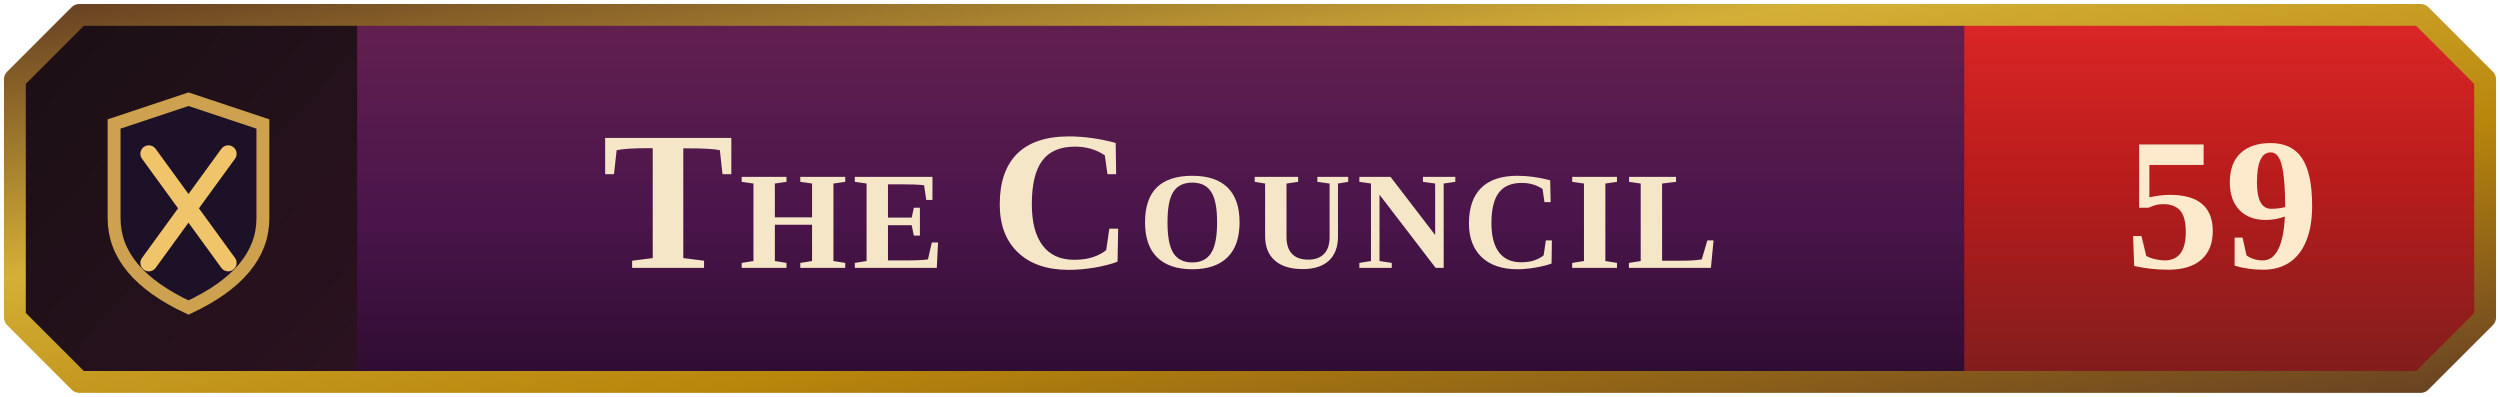
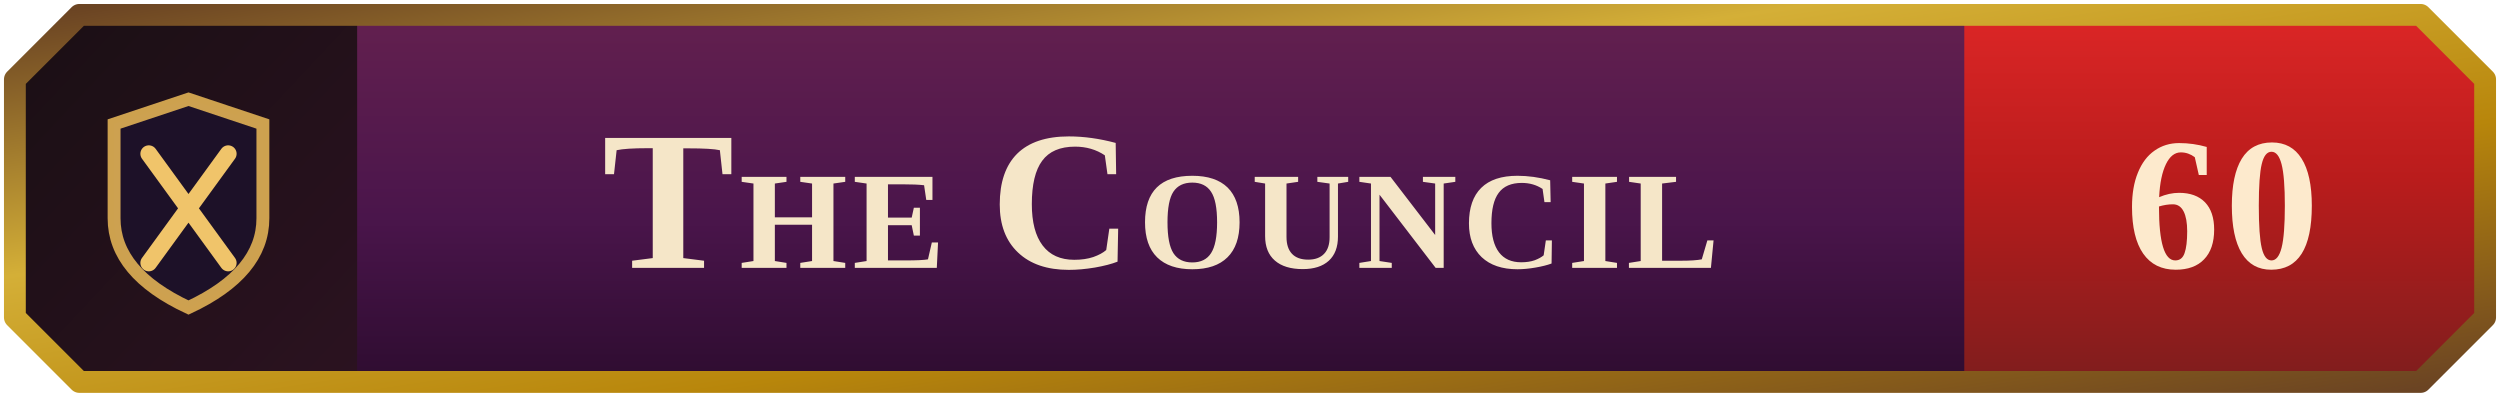
- <svg xmlns="http://www.w3.org/2000/svg" width="126" height="20" viewBox="0 0 252 40" role="img" aria-label="The Council: 59">
+ <svg xmlns="http://www.w3.org/2000/svg" width="126" height="20" viewBox="0 0 252 40" role="img" aria-label="The Council: 60">
  <defs>
    <linearGradient id="mcPlum" x1="0" y1="0" x2="0" y2="1">
      <stop offset="0%" stop-color="#63204f" />
      <stop offset="55%" stop-color="#4a154b" />
      <stop offset="100%" stop-color="#2e0c30" />
    </linearGradient>
    <linearGradient id="mcCap" x1="0" y1="0" x2="1" y2="1">
      <stop offset="0%" stop-color="#1a0f14" />
      <stop offset="100%" stop-color="#2b1220" />
    </linearGradient>
    <linearGradient id="mcBronze" x1="0" y1="0" x2="1" y2="1">
      <stop offset="0%" stop-color="#6b4423" />
      <stop offset="35%" stop-color="#d4af37" />
      <stop offset="65%" stop-color="#b8860b" />
      <stop offset="100%" stop-color="#6b4423" />
    </linearGradient>
    <linearGradient id="mcCount" x1="0" y1="0" x2="0" y2="1">
      <stop offset="0%" stop-color="#dc2626" />
      <stop offset="45%" stop-color="#b91c1c" />
      <stop offset="100%" stop-color="#7f1d1d" />
    </linearGradient>
  </defs>
  <path d="M 8 1.5 L 244 1.5 L 250.5 8 L 250.5 32 L 244 38.5 L 8 38.5 L 1.5 32 L 1.5 8 Z" fill="url(#mcPlum)" />
  <path d="M 8 1.5 L 36 1.5 L 36 38.5 L 8 38.5 L 1.5 32 L 1.5 8 Z" fill="url(#mcCap)" />
  <path d="M 198 1.5 L 244 1.5 L 250.5 8 L 250.5 32 L 244 38.5 L 198 38.5 Z" fill="url(#mcCount)" />
  <path d="M 8 1.5 L 244 1.5 L 250.5 8 L 250.5 32 L 244 38.5 L 8 38.5 L 1.5 32 L 1.5 8 Z" fill="none" stroke="url(#mcBronze)" stroke-width="2.2" stroke-linejoin="round" />
  <line x1="36" y1="3" x2="36" y2="37" stroke="url(#mcBronze)" stroke-width="1.4" />
  <line x1="198" y1="3" x2="198" y2="37" stroke="url(#mcBronze)" stroke-width="1.4" />
  <path d="M 19 10 L 26.5 12.5 L 26.5 22 Q 26.5 27.5 19 31 Q 11.5 27.5 11.5 22 L 11.5 12.5 Z" fill="#1d1128" stroke="#e0b055" stroke-opacity="0.9" stroke-width="1.3" />
  <path d="M 15 15.5 L 23 26.5 M 23 15.5 L 15 26.5" stroke="#f0c46a" stroke-width="1.7" stroke-linecap="round" />
  <text x="117" y="27" text-anchor="middle" fill="#f5e6c8" font-family="Cinzel, Georgia, 'Times New Roman', serif" font-size="20" font-weight="700" letter-spacing="0.5" style="font-variant: small-caps">The Council</text>
-   <text x="224" y="27" text-anchor="middle" fill="#fdeacd" font-family="Cinzel, Georgia, 'Times New Roman', serif" font-size="19" font-weight="700" letter-spacing="0.5">59</text>
+   <text x="224" y="27" text-anchor="middle" fill="#fdeacd" font-family="Cinzel, Georgia, 'Times New Roman', serif" font-size="19" font-weight="700" letter-spacing="0.5">60</text>
</svg>
